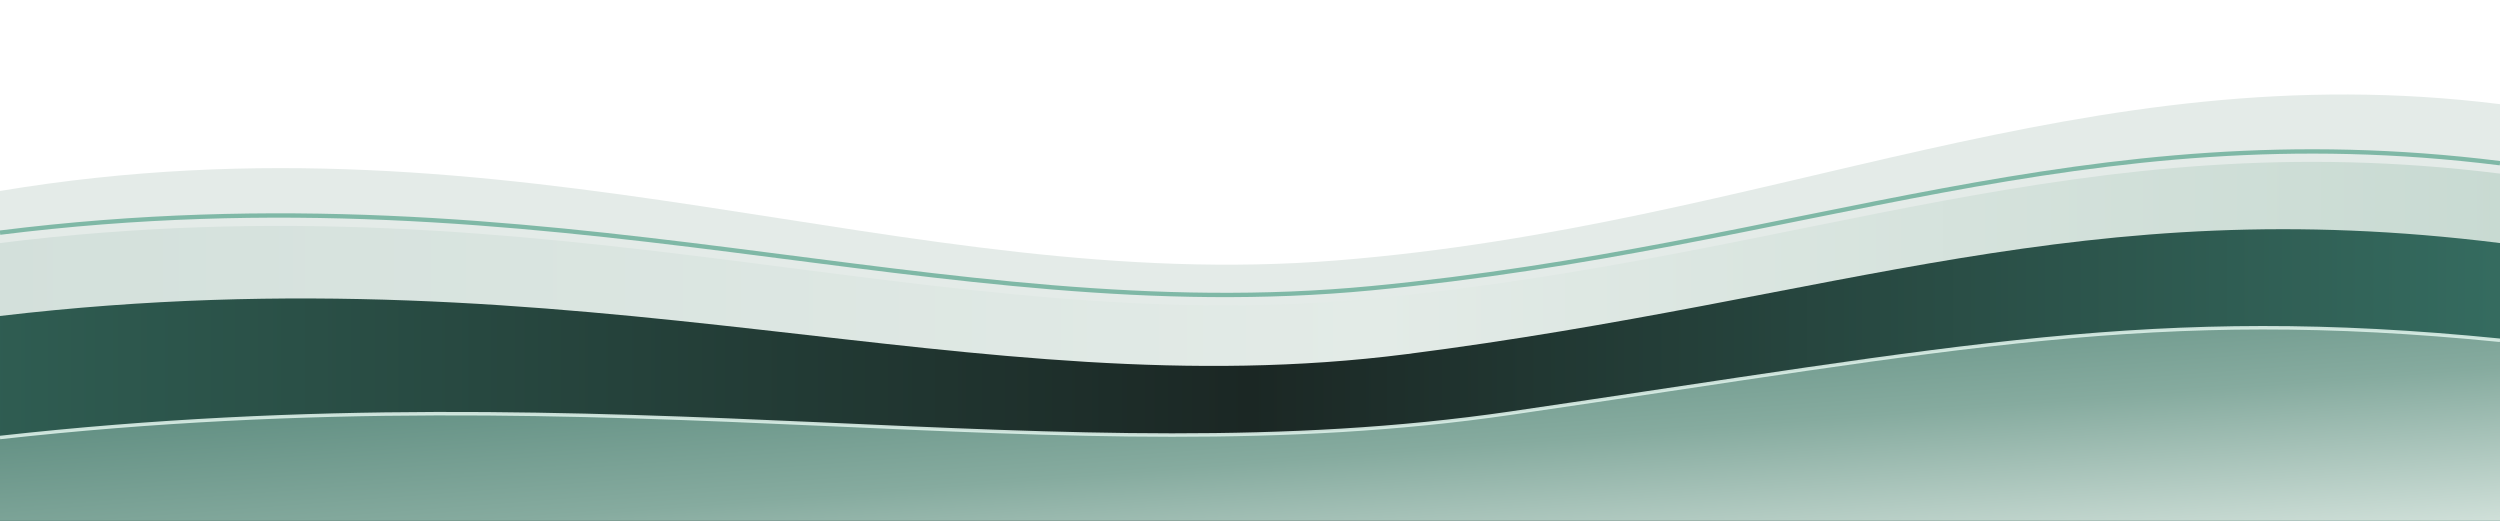
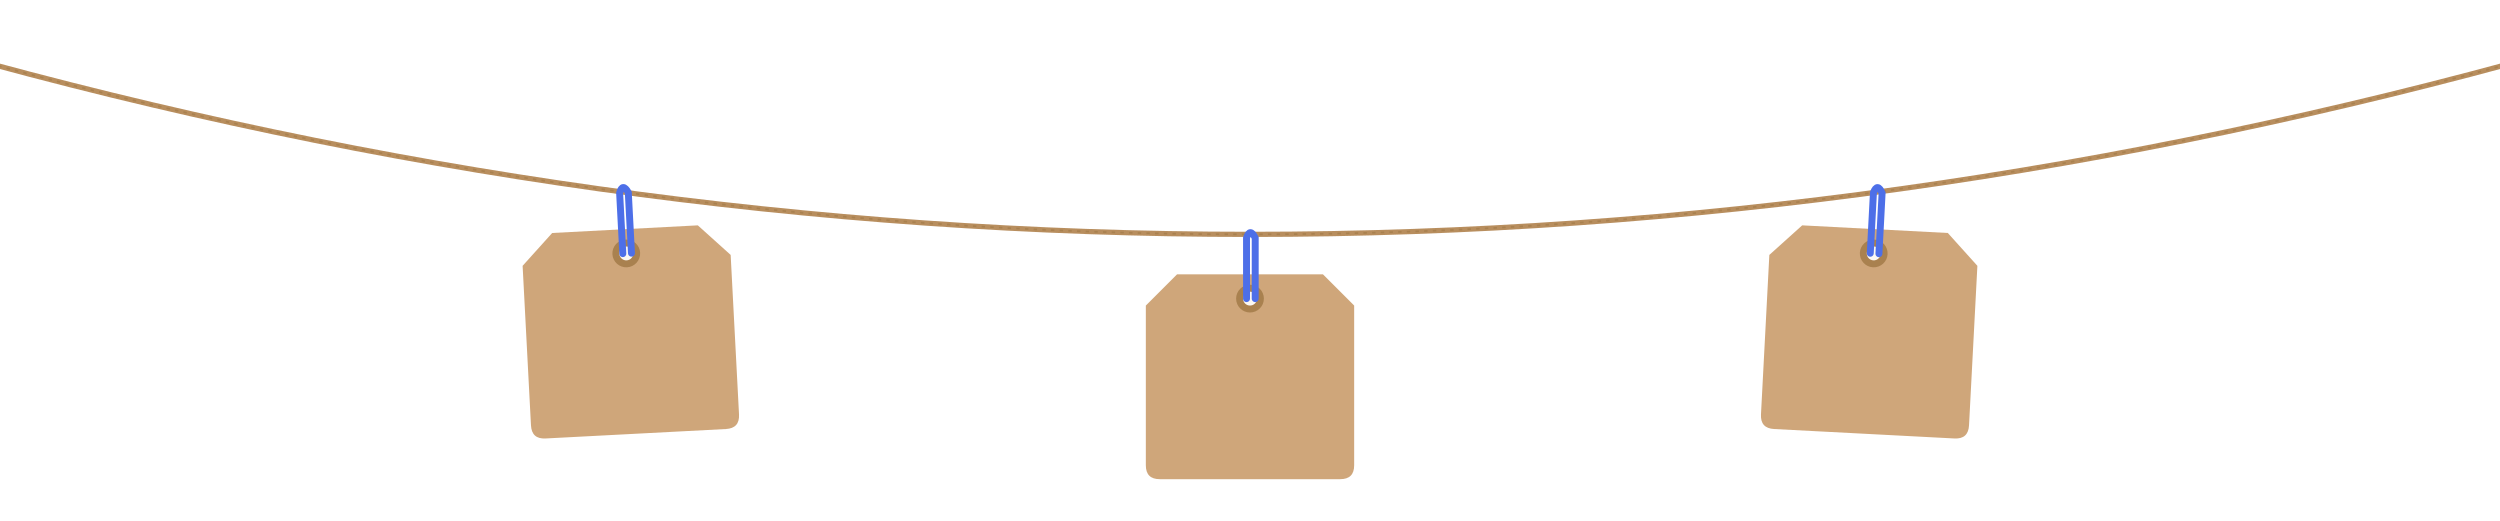
- <svg xmlns="http://www.w3.org/2000/svg" viewBox="0 0 1440 300" preserveAspectRatio="xMidYMax slice">
+ <svg xmlns="http://www.w3.org/2000/svg" viewBox="0 0 1440 300">
+   <path d="M-30 30Q720 240 1470 30" fill="none" stroke="#B88E5E" stroke-width="3" />
+   <path d="M-30 30Q720 240 1470 30" fill="none" stroke="#A9814F" stroke-width="1" stroke-dasharray="2 3" />
  <defs>
-     <linearGradient id="b2" x1="0" x2="1">
-       <stop offset="0" stop-color="#d3e0db" />
-       <stop offset=".55" stop-color="#e3ebe7" />
-       <stop offset="1" stop-color="#c8dad2" />
-     </linearGradient>
-     <linearGradient id="b3" x1="0" x2="1">
-       <stop offset="0" stop-color="#2f5d52" />
-       <stop offset=".5" stop-color="#1b2724" />
-       <stop offset="1" stop-color="#356c60" />
-     </linearGradient>
-     <linearGradient id="b4" x1="0" x2="1" y1="0" y2="1">
-       <stop offset="0" stop-color="#477b6e" />
-       <stop offset=".6" stop-color="#86ab9f" />
-       <stop offset="1" stop-color="#d0e0d9" />
-     </linearGradient>
+     <g id="tag">
+       <path d="M-42 0h84l18 18v92q0 8-8 8H-52q-8 0-8-8V18Z" fill="#CFA67A" />
+       <circle cy="14" r="8" fill="#A9814F" />
+       <circle cy="14" r="4" fill="#FBF8F3" />
+       <path d="M-2 14v-35q2-6 5 0v35" fill="none" stroke="#4D6FE8" stroke-width="4" stroke-linecap="round" />
+     </g>
  </defs>
-   <path d="M0 110 C 300 60 520 170 770 150 S 1200 30 1440 60 V300 H0 Z" fill="#e4ebe8" />
-   <path d="M0 140 C 320 100 540 196 790 172 S 1200 70 1440 100 V300 H0 Z" fill="url(#b2)" />
-   <path d="M0 134 C 320 94 540 190 790 166 S 1200 64 1440 94" fill="none" stroke="#7fb8a6" stroke-width="2.5" />
-   <path d="M0 182 C 340 142 560 236 810 204 S 1200 110 1440 140 V300 H0 Z" fill="url(#b3)" />
-   <path d="M0 252 C 360 212 610 276 870 238 S 1240 176 1440 196 V300 H0 Z" fill="url(#b4)" />
-   <path d="M0 252 C 360 212 610 276 870 238 S 1240 176 1440 196" fill="none" stroke="#dcefe8" stroke-width="2" opacity=".9" />
+   <use href="#tag" transform="translate(360 132) rotate(-3)" />
+   <use href="#tag" transform="translate(720 158)" />
+   <use href="#tag" transform="translate(1080 132) rotate(3)" />
</svg>
